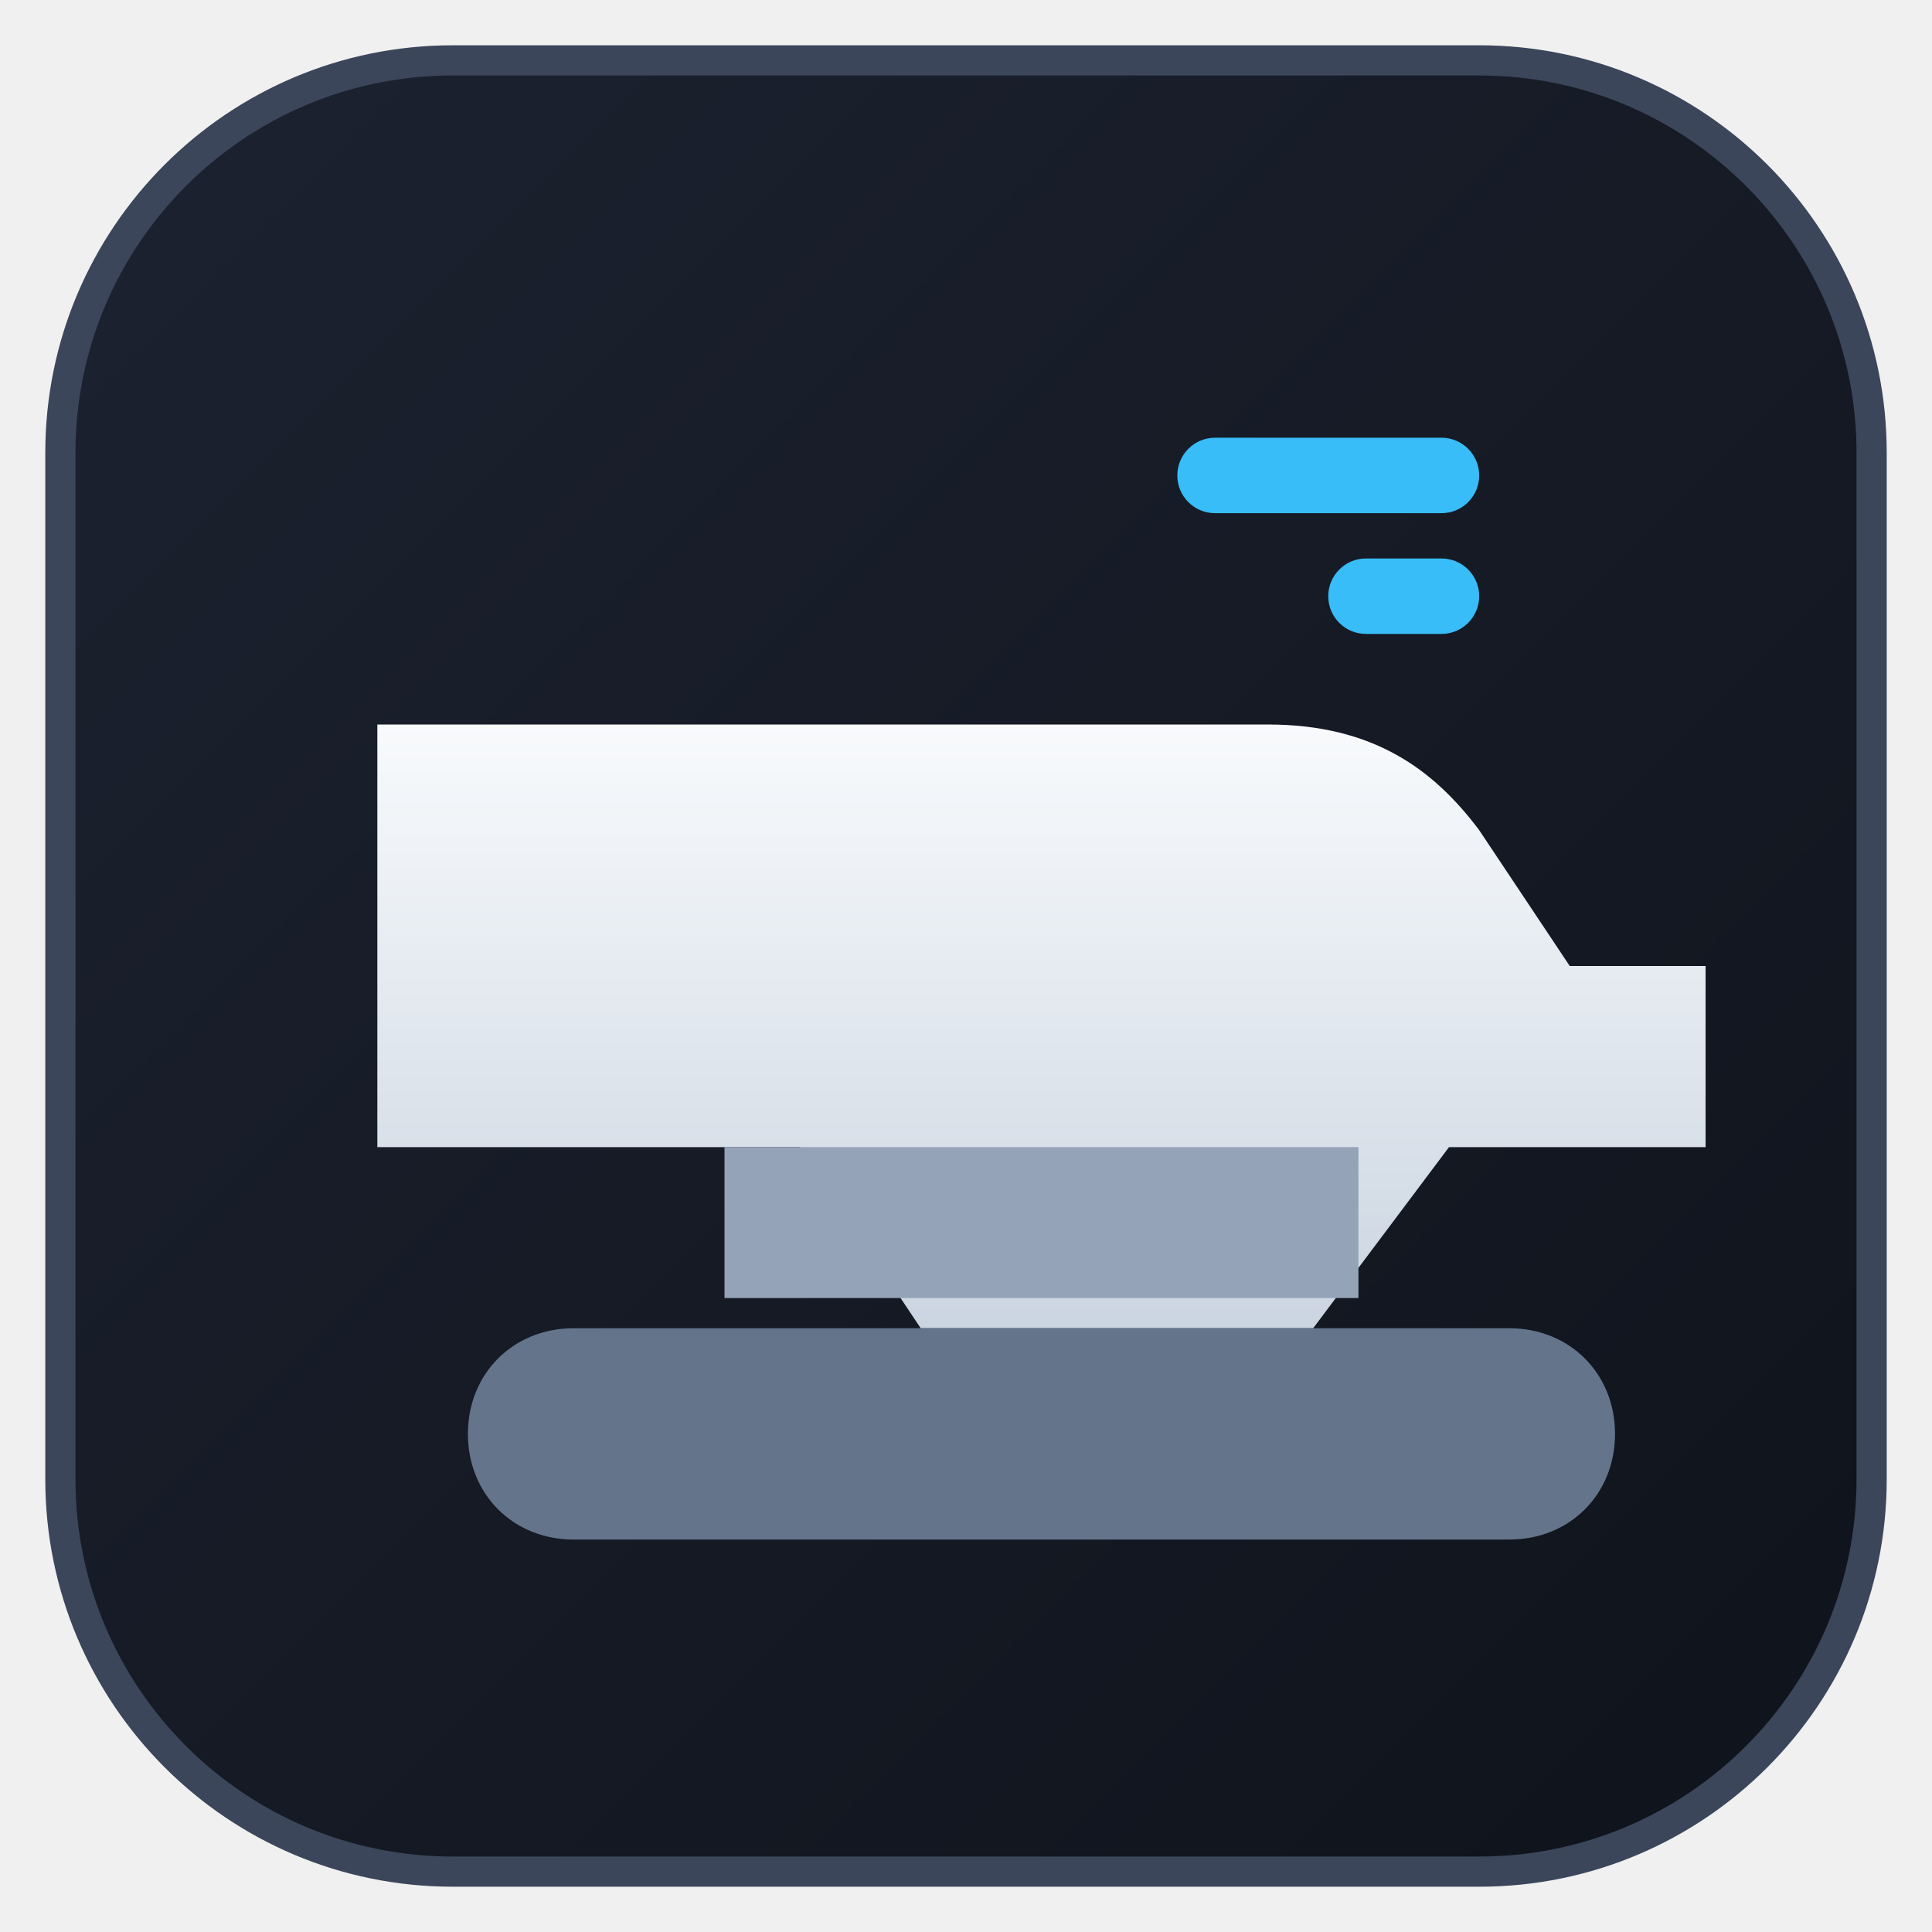
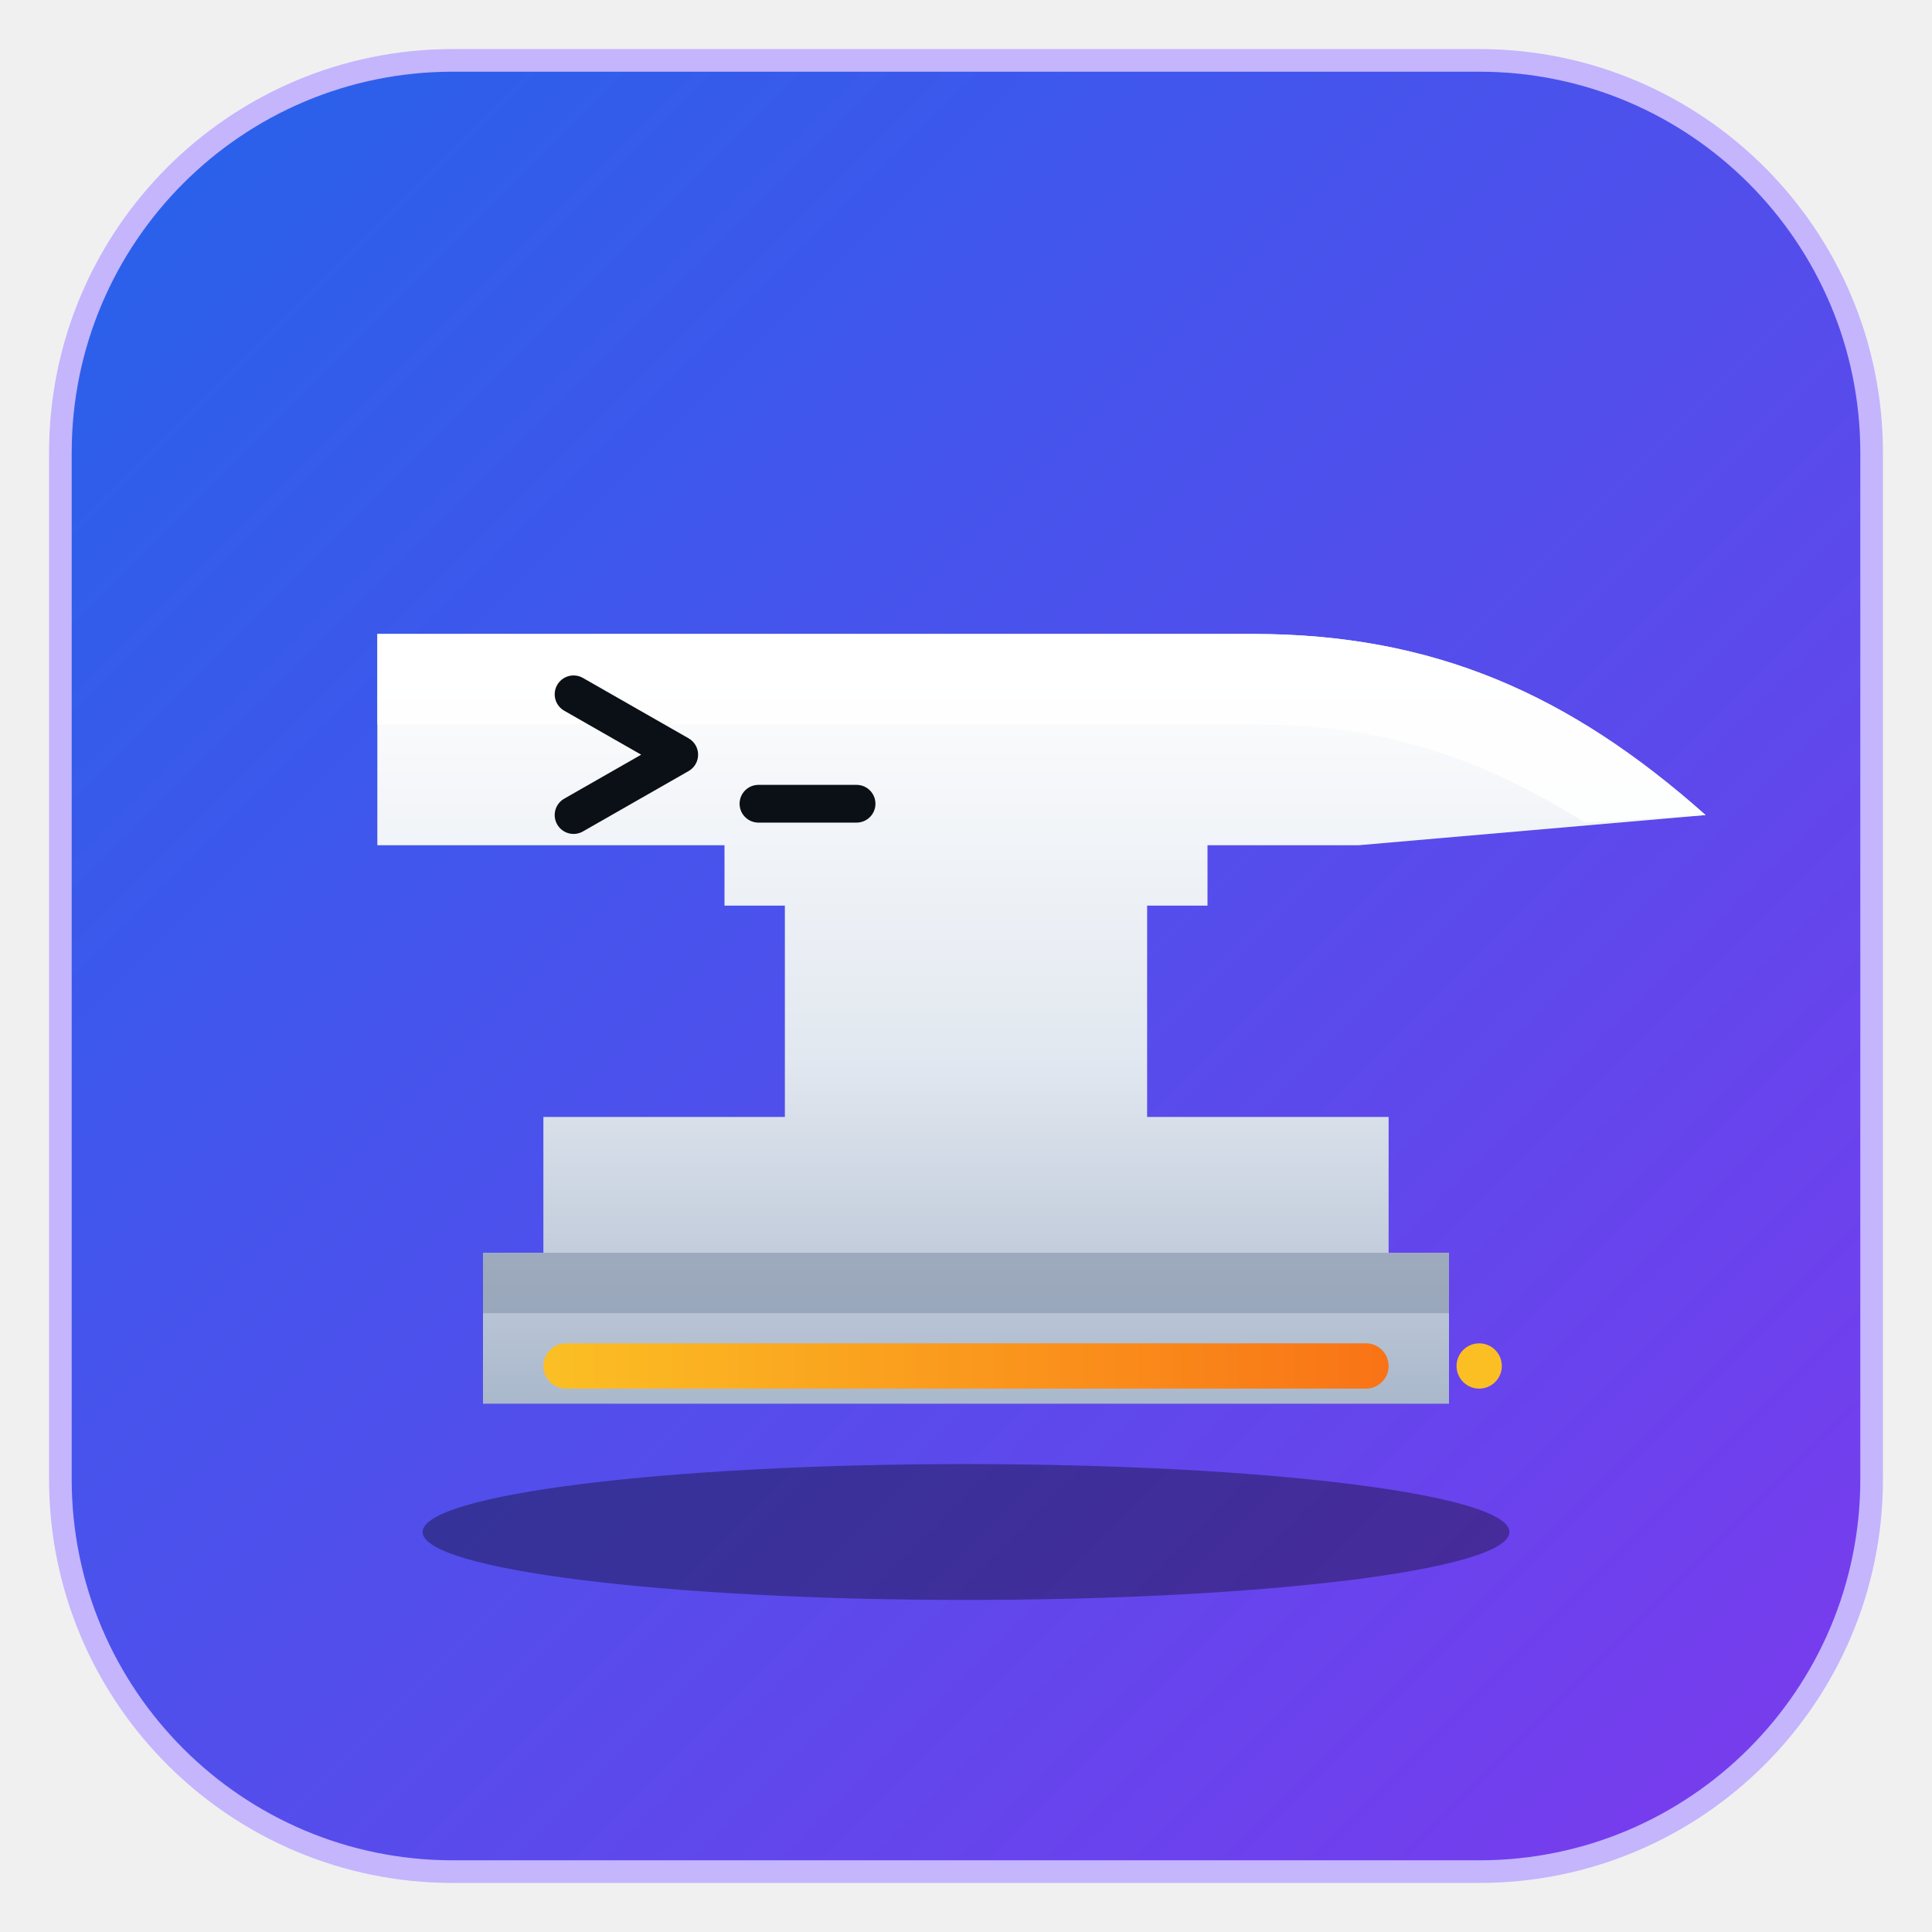
<svg xmlns="http://www.w3.org/2000/svg" viewBox="0 0 256 256" width="256" height="256">
  <defs>
    <linearGradient id="bg" x1="0" y1="0" x2="1" y2="1">
-       <stop offset="0" stop-color="#1c2230" />
-       <stop offset="1" stop-color="#0f131b" />
+       <stop offset="0" stop-color="#2563eb" />
+       <stop offset="1" stop-color="#7c3aed" />
    </linearGradient>
    <linearGradient id="steel" x1="0" y1="0" x2="0" y2="1">
-       <stop offset="0" stop-color="#f8fafc" />
-       <stop offset="1" stop-color="#cbd5e1" />
+       <stop offset="0" stop-color="#ffffff" />
+       <stop offset="0.55" stop-color="#e2e8f0" />
+       <stop offset="1" stop-color="#aab8cc" />
+     </linearGradient>
+     <linearGradient id="accent" x1="0" y1="0" x2="1" y2="0">
+       <stop offset="0" stop-color="#fbbf24" />
+       <stop offset="1" stop-color="#f97316" />
    </linearGradient>
  </defs>
-   <rect x="8" y="8" width="240" height="240" rx="52" fill="url(#bg)" stroke="#3b465a" stroke-width="4" />
-   <path d="M50 96h118c14 0 22 6 28 14l12 18h18v24h-34l-18 24h-52l-16-24H50z" fill="url(#steel)" />
-   <path d="M96 152h84v20H96z" fill="#94a3b8" />
-   <path d="M76 176h124c8 0 14 6 14 14s-6 14-14 14H76c-8 0-14-6-14-14s6-14 14-14z" fill="#64748b" />
-   <rect x="156" y="58" width="40" height="10" rx="5" fill="#38bdf8" />
-   <rect x="176" y="74" width="20" height="10" rx="5" fill="#38bdf8" />
+   <rect x="8" y="8" width="240" height="240" rx="52" fill="url(#bg)" stroke="#c4b5fd" stroke-width="3" />
+   <ellipse cx="128" cy="203" rx="72" ry="9" fill="#000" opacity="0.35" />
+   <path d="M50 84H166C190 84 208 92 226 108L180 112H160V120H152V148H184V166H192V186H64V166H72V148H104V120H96V112H50Z" fill="url(#steel)" />
+   <path d="M50 84H166C190 84 208 92 226 108L210 109C194 99 181 96 166 96H50Z" fill="#fff" opacity="0.85" />
+   <path d="M64 166H192V174H64Z" fill="#7f8ea6" opacity="0.55" />
+   <path d="M76 92L90 100L76 108" fill="none" stroke="#0b0f16" stroke-width="5" stroke-linecap="round" stroke-linejoin="round" />
+   <rect x="98" y="104" width="18" height="5" rx="2.5" fill="#0b0f16" />
+   <rect x="72" y="178" width="112" height="6" rx="3" fill="url(#accent)" />
+   <circle cx="196" cy="181" r="3" fill="#fbbf24" />
</svg>
